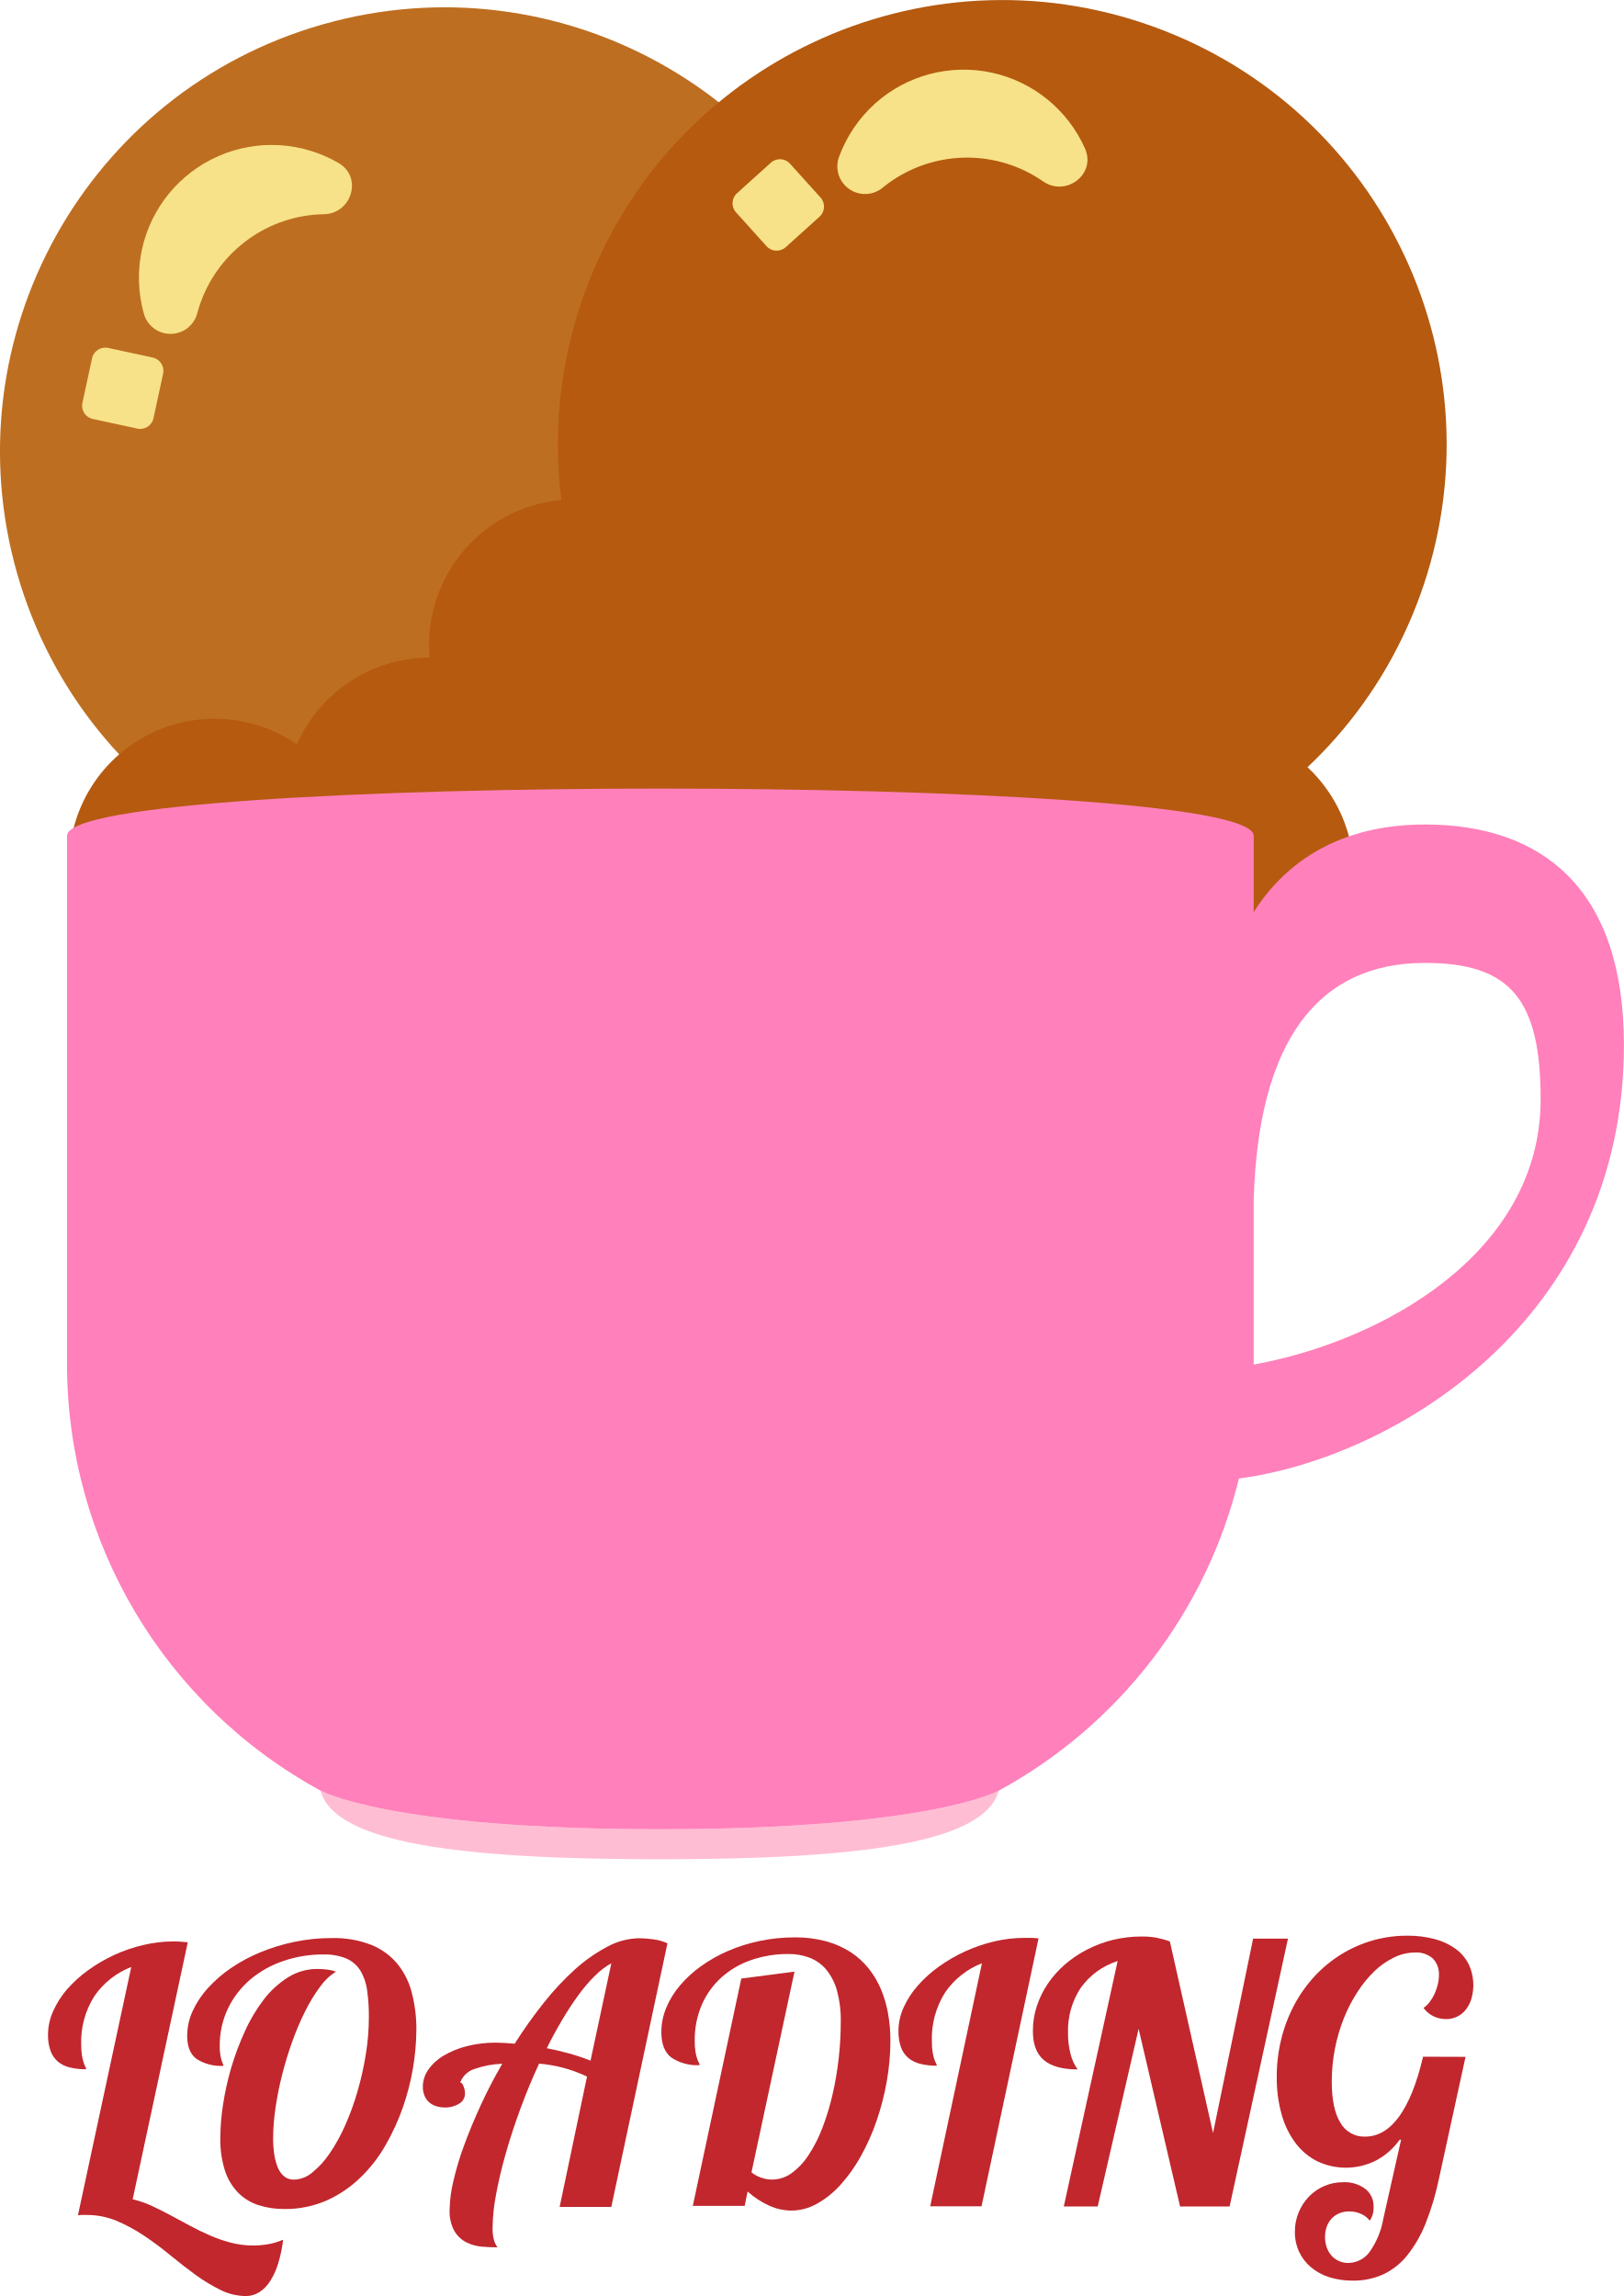
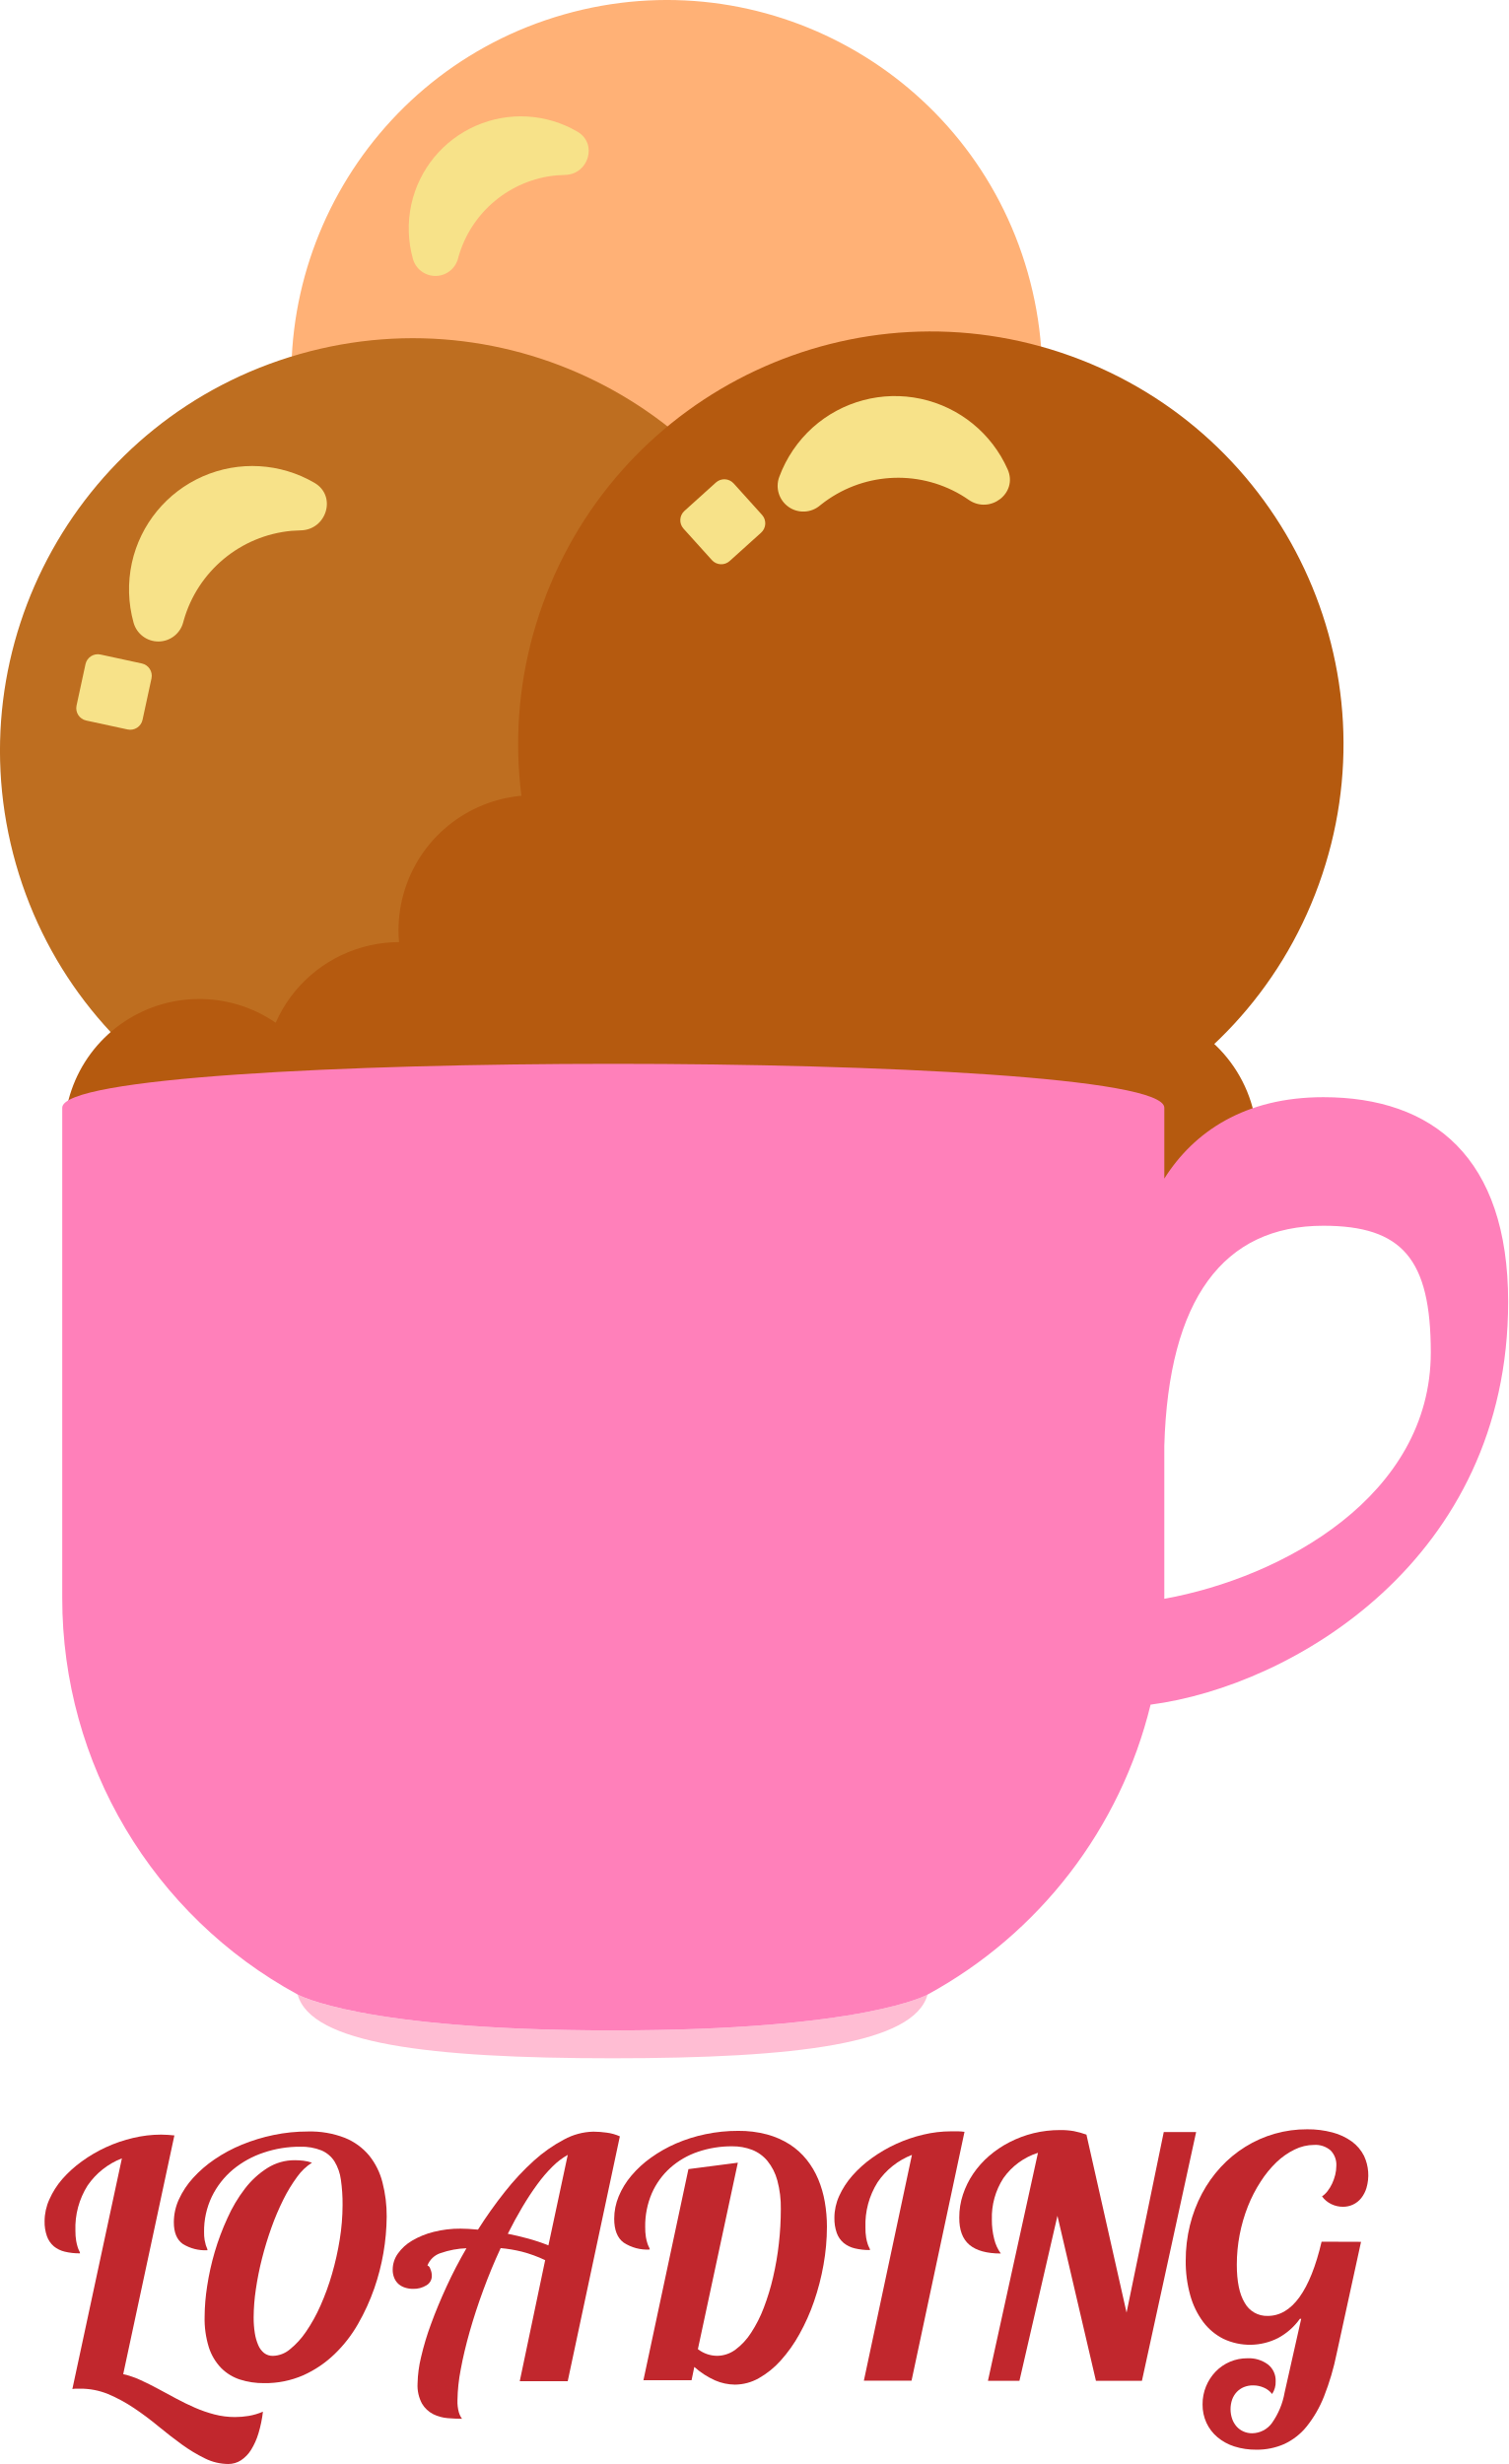
- <svg xmlns="http://www.w3.org/2000/svg" id="mug_ice_cream" data-name="mug ice cream" viewBox="0 0 357.17 505.07">
+ <svg xmlns="http://www.w3.org/2000/svg" id="mug_ice_cream" data-name="mug ice cream" viewBox="0 0 357.17 583.56">
  <defs>
    <style>
      .cls-1 {
-         fill: #be6e20;
+         fill: #ffb176;
      }

      .cls-2 {
        fill: #b55a0f;
      }

      .cls-3 {
        fill: #f7e289;
      }

      .cls-4 {
+         fill: #be6e20;
+       }
+ 
+       .cls-5 {
        fill: #ffbdd3;
      }

-       .cls-5 {
+       .cls-6 {
        fill: #ff80ba;
      }

-       .cls-6 {
+       .cls-7 {
        fill: #c1272d;
      }
    </style>
  </defs>
  <g>
-     <circle class="cls-1" cx="170.99" cy="218.11" r="97.71" transform="translate(-126.5 -63.54) rotate(-15.91)" />
-     <path class="cls-2" d="M254.13,237.51a31.92,31.92,0,0,0-20.51,17.88,32,32,0,0,0-47.47,13.78,32,32,0,0,0-47.6,13.32,32,32,0,1,0,11.19,39.26A32,32,0,0,0,197.21,308a32,32,0,0,0,47.6-13.32A32,32,0,1,0,254.13,237.51Z" transform="translate(-73.26 -118.76)" />
+     <circle class="cls-1" cx="231.17" cy="129.19" r="88.89" transform="translate(-99.82 28.04) rotate(-15.91)" />
+     <path class="cls-2" d="M306.81,146.84a29,29,0,0,0-18.66,16.27A29.08,29.08,0,0,0,245,175.64a29.08,29.08,0,0,0-43.31,12.12,29.1,29.1,0,1,0,10.18,35.71A29.08,29.08,0,0,0,255,210.94a29.08,29.08,0,0,0,43.31-12.12A29.1,29.1,0,1,0,306.81,146.84Z" transform="translate(-73.26 -40.28)" />
+     <path class="cls-3" d="M170.67,88.69a26.83,26.83,0,0,0,.37,12.87,5.54,5.54,0,0,0,10.72-.14l0.08-.3a26.72,26.72,0,0,1,23.23-19.31q1-.08,1.95-0.1c5.62-.08,7.86-7.39,3-10.24A26.56,26.56,0,0,0,170.67,88.69Z" transform="translate(-73.26 -40.28)" />
+   </g>
+   <g>
+     <circle class="cls-4" cx="170.99" cy="218.11" r="97.71" transform="translate(-126.5 14.95) rotate(-15.91)" />
+     <path class="cls-2" d="M254.13,237.51a31.92,31.92,0,0,0-20.51,17.88,32,32,0,0,0-47.47,13.78,32,32,0,0,0-47.6,13.32,32,32,0,1,0,11.19,39.26A32,32,0,0,0,197.21,308a32,32,0,0,0,47.6-13.32A32,32,0,1,0,254.13,237.51Z" transform="translate(-73.26 -40.28)" />
    <g>
-       <rect class="cls-3" x="92.25" y="196.18" width="15.99" height="15.99" rx="2.98" ry="2.98" transform="translate(-27.87 -135.33) rotate(12.19)" />
-       <path class="cls-3" d="M104.49,173.59a29.49,29.49,0,0,0,.4,14.15,6.09,6.09,0,0,0,11.78-.15l0.09-.33A29.37,29.37,0,0,1,142.3,166q1.08-.09,2.14-0.11c6.17-.09,8.64-8.13,3.31-11.25A29.2,29.2,0,0,0,104.49,173.59Z" transform="translate(-73.26 -118.76)" />
+       <rect class="cls-3" x="92.25" y="196.18" width="15.99" height="15.99" rx="2.98" ry="2.98" transform="translate(-27.87 -56.85) rotate(12.19)" />
+       <path class="cls-3" d="M104.49,173.59a29.49,29.49,0,0,0,.4,14.15,6.09,6.09,0,0,0,11.78-.15l0.09-.33A29.37,29.37,0,0,1,142.3,166q1.08-.09,2.14-0.11c6.17-.09,8.64-8.13,3.31-11.25A29.2,29.2,0,0,0,104.49,173.59Z" transform="translate(-73.26 -40.28)" />
    </g>
  </g>
  <g>
-     <circle class="cls-2" cx="293.7" cy="216.5" r="97.71" transform="translate(-82.92 300.48) rotate(-70.15)" />
-     <path class="cls-2" d="M349.83,280.82a31.92,31.92,0,0,0-27.09,2.53,32,32,0,0,0-46.57-16.56,32,32,0,0,0-46.42-17,32,32,0,1,0-13.86,38.39,32,32,0,0,0,46.58,16.56,32,32,0,0,0,46.42,17A32,32,0,1,0,349.83,280.82Z" transform="translate(-73.26 -118.76)" />
+     <circle class="cls-2" cx="293.7" cy="216.5" r="97.71" transform="translate(-82.92 378.97) rotate(-70.15)" />
+     <path class="cls-2" d="M349.83,280.82a31.92,31.92,0,0,0-27.09,2.53,32,32,0,0,0-46.57-16.56,32,32,0,0,0-46.42-17,32,32,0,1,0-13.86,38.39,32,32,0,0,0,46.58,16.56,32,32,0,0,0,46.42,17A32,32,0,1,0,349.83,280.82Z" transform="translate(-73.26 -40.28)" />
    <g>
-       <rect class="cls-3" x="236.44" y="155.86" width="15.99" height="15.99" rx="2.98" ry="2.98" transform="translate(129.13 -246.17) rotate(47.95)" />
-       <path class="cls-3" d="M265.75,141.51a29.49,29.49,0,0,0-7.94,11.71,6.09,6.09,0,0,0,9.65,6.77l0.26-.21a29.37,29.37,0,0,1,33.12-2.3q0.93,0.55,1.8,1.16c5.06,3.53,11.76-1.55,9.26-7.2A29.2,29.2,0,0,0,265.75,141.51Z" transform="translate(-73.26 -118.76)" />
+       <rect class="cls-3" x="236.44" y="155.86" width="15.99" height="15.99" rx="2.98" ry="2.98" transform="translate(129.13 -167.68) rotate(47.95)" />
+       <path class="cls-3" d="M265.75,141.51a29.49,29.49,0,0,0-7.94,11.71,6.09,6.09,0,0,0,9.65,6.77l0.26-.21a29.37,29.37,0,0,1,33.12-2.3q0.93,0.55,1.8,1.16c5.06,3.53,11.76-1.55,9.26-7.2A29.2,29.2,0,0,0,265.75,141.51Z" transform="translate(-73.26 -40.28)" />
    </g>
  </g>
  <g>
-     <path class="cls-4" d="M218.34,521.15c-58.19,0-73.85-8.09-74.59-8.49,3.16,11.6,30.82,15.09,74.59,15.09s71.43-3.48,74.59-15.09C292.19,513.06,276.53,521.15,218.34,521.15Z" transform="translate(-73.26 -118.76)" />
-     <path class="cls-5" d="M430.43,348.59c0-34.2-17.86-48.46-43.78-48.46-18.56,0-30.65,8.17-37.65,19.28V302.63c0-7.11-67-10.4-130.5-10.4S88,295.52,88,302.63v1.44h0V418.74a106.84,106.84,0,0,0,55.75,93.91s14.94,8.5,74.6,8.5,74.61-8.5,74.61-8.5A107.09,107.09,0,0,0,345.75,444C379.27,439.61,430.43,409.71,430.43,348.59ZM349,418.93V382.68c1-34.75,14-52.1,37.65-52.1,18.74,0,25.46,7.92,25.46,30C412.11,394.58,377,413.88,349,418.93Z" transform="translate(-73.26 -118.76)" />
+     <path class="cls-5" d="M218.34,521.15c-58.19,0-73.85-8.09-74.59-8.49,3.16,11.6,30.82,15.09,74.59,15.09s71.43-3.48,74.59-15.09C292.19,513.06,276.53,521.15,218.34,521.15Z" transform="translate(-73.26 -40.28)" />
+     <path class="cls-6" d="M430.43,348.59c0-34.2-17.86-48.46-43.78-48.46-18.56,0-30.65,8.17-37.65,19.28V302.63c0-7.11-67-10.4-130.5-10.4S88,295.52,88,302.63v1.44h0V418.74a106.84,106.84,0,0,0,55.75,93.91s14.94,8.5,74.6,8.5,74.61-8.5,74.61-8.5A107.09,107.09,0,0,0,345.75,444C379.27,439.61,430.43,409.71,430.43,348.59ZM349,418.93V382.68c1-34.75,14-52.1,37.65-52.1,18.74,0,25.46,7.92,25.46,30C412.11,394.58,377,413.88,349,418.93Z" transform="translate(-73.26 -40.28)" />
  </g>
  <g>
-     <path class="cls-6" d="M102.13,551.45A17.53,17.53,0,0,0,94,557.89a18.78,18.78,0,0,0-2.88,10.71A14.06,14.06,0,0,0,91.3,571a11.51,11.51,0,0,0,.37,1.52,5.2,5.2,0,0,0,.37.89,1.15,1.15,0,0,1,.17.54,14.59,14.59,0,0,1-3.62-.4A6.43,6.43,0,0,1,86,572.28a5.71,5.71,0,0,1-1.62-2.37,10.07,10.07,0,0,1-.56-3.58,12.52,12.52,0,0,1,1.13-5.15A19.27,19.27,0,0,1,88,556.37a27.86,27.86,0,0,1,4.65-4.21,33.56,33.56,0,0,1,5.73-3.35,34,34,0,0,1,6.39-2.19,28.67,28.67,0,0,1,6.64-.79q0.88,0,1.63.06l1.52,0.13-12.12,56.54a21,21,0,0,1,4.1,1.4q2.06,0.94,4.17,2.08l4.29,2.31q2.17,1.17,4.42,2.15a31.1,31.1,0,0,0,4.62,1.6,19.21,19.21,0,0,0,4.87.62,20,20,0,0,0,3.25-.27,14.89,14.89,0,0,0,3.37-1,29.23,29.23,0,0,1-1.06,5.13,16,16,0,0,1-1.75,3.91,8,8,0,0,1-2.4,2.48,5.46,5.46,0,0,1-3,.87,12.54,12.54,0,0,1-5.54-1.33,37.22,37.22,0,0,1-5.48-3.31q-2.75-2-5.56-4.31a70.3,70.3,0,0,0-5.77-4.31,36.12,36.12,0,0,0-6.13-3.31A17.14,17.14,0,0,0,92.21,606H91.32a6,6,0,0,0-.92.08Z" transform="translate(-73.26 -118.76)" />
-     <path class="cls-6" d="M147.14,552.48a12.64,12.64,0,0,0-3.52,3.37,35.79,35.79,0,0,0-3.25,5.35,59.45,59.45,0,0,0-2.83,6.66q-1.29,3.6-2.23,7.31a71.09,71.09,0,0,0-1.46,7.31,46.77,46.77,0,0,0-.52,6.64,23.17,23.17,0,0,0,.27,3.67,11.65,11.65,0,0,0,.81,2.88,4.78,4.78,0,0,0,1.4,1.89,3.31,3.31,0,0,0,2.1.67,6.48,6.48,0,0,0,4-1.54,19,19,0,0,0,3.83-4.19,38.17,38.17,0,0,0,3.42-6.17,57.45,57.45,0,0,0,2.73-7.5,68,68,0,0,0,1.83-8.17,51.41,51.41,0,0,0,.67-8.16,39.68,39.68,0,0,0-.4-6,11.07,11.07,0,0,0-1.52-4.33,6.86,6.86,0,0,0-3.08-2.6,12.67,12.67,0,0,0-5.08-.87,26.47,26.47,0,0,0-8.62,1.4,22.38,22.38,0,0,0-7.25,4,19.48,19.48,0,0,0-5,6.39,18.87,18.87,0,0,0-1.85,8.44,10.35,10.35,0,0,0,.13,1.86A11.22,11.22,0,0,0,122,572a4.65,4.65,0,0,0,.27.71,1.13,1.13,0,0,1,.13.5,10,10,0,0,1-5.87-1.5q-2.1-1.5-2.1-5.12a13.1,13.1,0,0,1,1.19-5.42,19.65,19.65,0,0,1,3.35-5.06,28.32,28.32,0,0,1,5.1-4.42,35.24,35.24,0,0,1,6.48-3.48,42.22,42.22,0,0,1,7.5-2.29,39.63,39.63,0,0,1,8.12-.83,22.52,22.52,0,0,1,8.75,1.5,14.61,14.61,0,0,1,5.75,4.17,16.61,16.61,0,0,1,3.17,6.39,31.61,31.61,0,0,1,1,8.1,53.2,53.2,0,0,1-2.94,17,49.86,49.86,0,0,1-3.85,8.42,31.66,31.66,0,0,1-5.56,7.15,25.94,25.94,0,0,1-7.39,5,22.46,22.46,0,0,1-9.31,1.87,18.18,18.18,0,0,1-5.69-.85,11.11,11.11,0,0,1-4.46-2.73,12.58,12.58,0,0,1-2.92-4.9,22.67,22.67,0,0,1-1-7.33,48.83,48.83,0,0,1,.6-7.17,61.36,61.36,0,0,1,1.79-8.08,59,59,0,0,1,3-8,34.65,34.65,0,0,1,4.15-7,20.52,20.52,0,0,1,5.33-4.89,12,12,0,0,1,6.5-1.85,17.14,17.14,0,0,1,2,.12A8.83,8.83,0,0,1,147.14,552.48Z" transform="translate(-73.26 -118.76)" />
-     <path class="cls-6" d="M196.37,604.14l6-28.58a31.14,31.14,0,0,0-5.48-2,33.2,33.2,0,0,0-5.06-.85q-2.23,4.81-4.1,9.89t-3.23,9.87q-1.36,4.79-2.13,9a41,41,0,0,0-.77,7.27,9.56,9.56,0,0,0,.33,2.87,5.05,5.05,0,0,0,.75,1.52q-1.58,0-3.4-.15a9.49,9.49,0,0,1-3.42-.94,6.54,6.54,0,0,1-2.65-2.48,9,9,0,0,1-1.06-4.77,29.08,29.08,0,0,1,.83-6.27,64.7,64.7,0,0,1,2.37-7.87q1.54-4.21,3.65-8.81t4.73-9.1a21,21,0,0,0-6.1,1.14,5,5,0,0,0-3.14,2.94,1.11,1.11,0,0,1,.67.79,3.94,3.94,0,0,1,.37,1.67,2.55,2.55,0,0,1-1.29,2.25,5.68,5.68,0,0,1-3.14.83,6.15,6.15,0,0,1-1.92-.29,4.46,4.46,0,0,1-1.54-.85,3.92,3.92,0,0,1-1-1.42,4.93,4.93,0,0,1-.38-2,6.56,6.56,0,0,1,1.21-3.77,10.76,10.76,0,0,1,3.37-3.08,19.11,19.11,0,0,1,5.1-2.08,25.26,25.26,0,0,1,6.4-.77q1.62,0,4.12.23a103.34,103.34,0,0,1,6.35-8.94,60.16,60.16,0,0,1,6.89-7.39,35,35,0,0,1,7.12-5,15.15,15.15,0,0,1,7-1.87,23.36,23.36,0,0,1,3.1.23,11,11,0,0,1,3.14.88l-12.35,58H196.37Zm11.35-53.51a16.5,16.5,0,0,0-3.6,2.75,34,34,0,0,0-3.62,4.23q-1.79,2.44-3.56,5.42t-3.42,6.29q2.38,0.46,4.85,1.14a44.36,44.36,0,0,1,4.77,1.6Z" transform="translate(-73.26 -118.76)" />
-     <path class="cls-6" d="M225.61,604.14L236.3,554,248,552.48l-9.46,44.16a7.52,7.52,0,0,0,4.5,1.58,7.38,7.38,0,0,0,4.39-1.46,15.07,15.07,0,0,0,3.71-4,30.53,30.53,0,0,0,3-5.91,54.7,54.7,0,0,0,2.21-7.25,68.86,68.86,0,0,0,1.37-8,72.26,72.26,0,0,0,.46-8.1,24.58,24.58,0,0,0-.83-6.83,12.43,12.43,0,0,0-2.35-4.62,9,9,0,0,0-3.63-2.62,12.8,12.8,0,0,0-4.69-.83,24.73,24.73,0,0,0-8.15,1.31,19,19,0,0,0-6.54,3.79,17.56,17.56,0,0,0-4.35,6,19.54,19.54,0,0,0-1.58,8,14.06,14.06,0,0,0,.17,2.44,10.73,10.73,0,0,0,.37,1.5,5.39,5.39,0,0,0,.37.87,1.14,1.14,0,0,1,.17.54,10.22,10.22,0,0,1-6.19-1.65q-2.23-1.65-2.23-5.65a13.91,13.91,0,0,1,1.06-5.29,18.63,18.63,0,0,1,3-4.9,25,25,0,0,1,4.62-4.25,32.12,32.12,0,0,1,5.94-3.37,35.79,35.79,0,0,1,7-2.21,37.27,37.27,0,0,1,7.73-.79,25.55,25.55,0,0,1,6.85.85,19.47,19.47,0,0,1,5.39,2.37,16.79,16.79,0,0,1,4,3.62,19.45,19.45,0,0,1,2.73,4.62,24.92,24.92,0,0,1,1.56,5.39,34.12,34.12,0,0,1,.5,5.87,51.52,51.52,0,0,1-.81,9,56.72,56.72,0,0,1-2.25,8.69,47.73,47.73,0,0,1-3.46,7.75,33.59,33.59,0,0,1-4.44,6.25,20.37,20.37,0,0,1-5.17,4.17,11.59,11.59,0,0,1-5.67,1.52,12.09,12.09,0,0,1-4.69-1,18.82,18.82,0,0,1-4.92-3.19l-0.65,3.15H225.61Z" transform="translate(-73.26 -118.76)" />
-     <path class="cls-6" d="M277.84,604.14l11.39-53.51a17.51,17.51,0,0,0-8.12,6.46,18.87,18.87,0,0,0-2.89,10.73,14,14,0,0,0,.17,2.44,10.72,10.72,0,0,0,.37,1.5,5.34,5.34,0,0,0,.37.87,1.13,1.13,0,0,1,.17.54,14.66,14.66,0,0,1-3.61-.4,6.59,6.59,0,0,1-2.64-1.29,5.54,5.54,0,0,1-1.62-2.35,10.2,10.2,0,0,1-.56-3.62,12.51,12.51,0,0,1,1.13-5.15,19.25,19.25,0,0,1,3.12-4.81,27.35,27.35,0,0,1,4.65-4.19,34.3,34.3,0,0,1,12.12-5.52,28.67,28.67,0,0,1,6.63-.79q0.89,0,1.64,0c0.5,0,1,.06,1.52.12l-12.54,58.93H277.84Z" transform="translate(-73.26 -118.76)" />
-     <path class="cls-6" d="M356.54,545.21L343.7,604.14H332.81l-9.12-39.08-9,39.08h-7.46l11.85-54a15.87,15.87,0,0,0-8.19,6,17.1,17.1,0,0,0-2.73,9.81,18,18,0,0,0,.56,4.64,9.62,9.62,0,0,0,1.56,3.4q-5,0-7.44-2.06t-2.4-6.48a17.15,17.15,0,0,1,.87-5.42,20,20,0,0,1,2.42-4.92,21.59,21.59,0,0,1,3.75-4.21,24.33,24.33,0,0,1,4.85-3.27A26,26,0,0,1,318,545.5a26.42,26.42,0,0,1,6.35-.75,17.94,17.94,0,0,1,3.21.25,20.4,20.4,0,0,1,3,.83l9.5,42.16,8.81-42.77h7.65Z" transform="translate(-73.26 -118.76)" />
-     <path class="cls-6" d="M395.59,571.22l-5.77,26.46a60.17,60.17,0,0,1-3,10.17,27.55,27.55,0,0,1-4.1,7.1,14.88,14.88,0,0,1-5.29,4.15,15.83,15.83,0,0,1-6.62,1.35,16.71,16.71,0,0,1-5.23-.77,11.78,11.78,0,0,1-4-2.19,9.91,9.91,0,0,1-2.6-3.4,10.21,10.21,0,0,1-.92-4.37,11,11,0,0,1,.83-4.29,11.12,11.12,0,0,1,2.25-3.46,10.37,10.37,0,0,1,7.54-3.17,7.57,7.57,0,0,1,4.86,1.46,4.81,4.81,0,0,1,1.83,4,5,5,0,0,1-.84,3,4.87,4.87,0,0,0-1.94-1.5,6.22,6.22,0,0,0-2.56-.54,5.68,5.68,0,0,0-2.17.4,4.87,4.87,0,0,0-1.69,1.15,5.2,5.2,0,0,0-1.1,1.79,7.08,7.08,0,0,0,0,4.6,5.5,5.5,0,0,0,1.06,1.81,4.74,4.74,0,0,0,1.62,1.17,5,5,0,0,0,2.06.42,5.86,5.86,0,0,0,4.69-2.44,17.84,17.84,0,0,0,3-7.25l3.92-17.42h-0.31a15.08,15.08,0,0,1-5.17,4.56,14.72,14.72,0,0,1-12.94.19,13.66,13.66,0,0,1-4.79-4,19,19,0,0,1-3.06-6.29,29.38,29.38,0,0,1-1.08-8.23,34.66,34.66,0,0,1,1-8.4,32.52,32.52,0,0,1,2.85-7.48,30,30,0,0,1,4.44-6.27,28.21,28.21,0,0,1,5.81-4.81,27.45,27.45,0,0,1,14.67-4.15,22.52,22.52,0,0,1,6,.75,13.78,13.78,0,0,1,4.58,2.15,9.49,9.49,0,0,1,2.89,3.42,10.81,10.81,0,0,1,.56,7.6,7.25,7.25,0,0,1-1.23,2.37,5.45,5.45,0,0,1-4.33,2.06,6.28,6.28,0,0,1-2.77-.63,5.93,5.93,0,0,1-2.19-1.83,5.66,5.66,0,0,0,1.31-1.25,9.35,9.35,0,0,0,1.08-1.77,11.19,11.19,0,0,0,.73-2.06,8.82,8.82,0,0,0,.27-2.15,4.82,4.82,0,0,0-1.37-3.67,5.47,5.47,0,0,0-3.9-1.29,10.5,10.5,0,0,0-4.62,1.1,16.87,16.87,0,0,0-4.29,3,25.34,25.34,0,0,0-3.75,4.6,33.36,33.36,0,0,0-3,5.81,37.7,37.7,0,0,0-2.64,13.83q0,6,1.87,9.06a6,6,0,0,0,5.44,3.1q4.31,0,7.52-4.44t5.25-13.14Z" transform="translate(-73.26 -118.76)" />
+     <path class="cls-7" d="M102.13,551.45A17.53,17.53,0,0,0,94,557.89a18.78,18.78,0,0,0-2.88,10.71A14.06,14.06,0,0,0,91.3,571a11.51,11.51,0,0,0,.37,1.52,5.2,5.2,0,0,0,.37.89,1.15,1.15,0,0,1,.17.54,14.59,14.59,0,0,1-3.62-.4A6.43,6.43,0,0,1,86,572.28a5.71,5.71,0,0,1-1.62-2.37,10.07,10.07,0,0,1-.56-3.58,12.52,12.52,0,0,1,1.13-5.15A19.27,19.27,0,0,1,88,556.37a27.86,27.86,0,0,1,4.65-4.21,33.56,33.56,0,0,1,5.73-3.35,34,34,0,0,1,6.39-2.19,28.67,28.67,0,0,1,6.64-.79q0.88,0,1.63.06l1.52,0.13-12.12,56.54a21,21,0,0,1,4.1,1.4q2.06,0.94,4.17,2.08l4.29,2.31q2.17,1.17,4.42,2.15a31.1,31.1,0,0,0,4.62,1.6,19.21,19.21,0,0,0,4.87.62,20,20,0,0,0,3.25-.27,14.89,14.89,0,0,0,3.37-1,29.23,29.23,0,0,1-1.06,5.13,16,16,0,0,1-1.75,3.91,8,8,0,0,1-2.4,2.48,5.46,5.46,0,0,1-3,.87,12.54,12.54,0,0,1-5.54-1.33,37.22,37.22,0,0,1-5.48-3.31q-2.75-2-5.56-4.31a70.3,70.3,0,0,0-5.77-4.31,36.12,36.12,0,0,0-6.13-3.31A17.14,17.14,0,0,0,92.21,606H91.32a6,6,0,0,0-.92.08Z" transform="translate(-73.26 -40.28)" />
+     <path class="cls-7" d="M147.14,552.48a12.64,12.64,0,0,0-3.52,3.37,35.79,35.79,0,0,0-3.25,5.35,59.45,59.45,0,0,0-2.83,6.66q-1.29,3.6-2.23,7.31a71.09,71.09,0,0,0-1.46,7.31,46.77,46.77,0,0,0-.52,6.64,23.17,23.17,0,0,0,.27,3.67,11.65,11.65,0,0,0,.81,2.88,4.78,4.78,0,0,0,1.4,1.89,3.31,3.31,0,0,0,2.1.67,6.48,6.48,0,0,0,4-1.54,19,19,0,0,0,3.83-4.19,38.17,38.17,0,0,0,3.42-6.17,57.45,57.45,0,0,0,2.73-7.5,68,68,0,0,0,1.83-8.17,51.41,51.41,0,0,0,.67-8.16,39.68,39.68,0,0,0-.4-6,11.07,11.07,0,0,0-1.52-4.33,6.86,6.86,0,0,0-3.08-2.6,12.67,12.67,0,0,0-5.08-.87,26.47,26.47,0,0,0-8.62,1.4,22.38,22.38,0,0,0-7.25,4,19.48,19.48,0,0,0-5,6.39,18.87,18.87,0,0,0-1.85,8.44,10.35,10.35,0,0,0,.13,1.86A11.22,11.22,0,0,0,122,572a4.65,4.65,0,0,0,.27.71,1.13,1.13,0,0,1,.13.5,10,10,0,0,1-5.87-1.5q-2.1-1.5-2.1-5.12a13.1,13.1,0,0,1,1.19-5.42,19.65,19.65,0,0,1,3.35-5.06,28.32,28.32,0,0,1,5.1-4.42,35.24,35.24,0,0,1,6.48-3.48,42.22,42.22,0,0,1,7.5-2.29,39.63,39.63,0,0,1,8.12-.83,22.52,22.52,0,0,1,8.75,1.5,14.61,14.61,0,0,1,5.75,4.17,16.61,16.61,0,0,1,3.17,6.39,31.61,31.61,0,0,1,1,8.1,53.2,53.2,0,0,1-2.94,17,49.86,49.86,0,0,1-3.85,8.42,31.66,31.66,0,0,1-5.56,7.15,25.94,25.94,0,0,1-7.39,5,22.46,22.46,0,0,1-9.31,1.87,18.18,18.18,0,0,1-5.69-.85,11.11,11.11,0,0,1-4.46-2.73,12.58,12.58,0,0,1-2.92-4.9,22.67,22.67,0,0,1-1-7.33,48.83,48.83,0,0,1,.6-7.17,61.36,61.36,0,0,1,1.79-8.08,59,59,0,0,1,3-8,34.65,34.65,0,0,1,4.15-7,20.52,20.52,0,0,1,5.33-4.89,12,12,0,0,1,6.5-1.85,17.14,17.14,0,0,1,2,.12A8.83,8.83,0,0,1,147.14,552.48Z" transform="translate(-73.26 -40.28)" />
+     <path class="cls-7" d="M196.37,604.14l6-28.58a31.14,31.14,0,0,0-5.48-2,33.2,33.2,0,0,0-5.06-.85q-2.23,4.81-4.1,9.89t-3.23,9.87q-1.36,4.79-2.13,9a41,41,0,0,0-.77,7.27,9.56,9.56,0,0,0,.33,2.87,5.05,5.05,0,0,0,.75,1.52q-1.58,0-3.4-.15a9.49,9.49,0,0,1-3.42-.94,6.54,6.54,0,0,1-2.65-2.48,9,9,0,0,1-1.06-4.77,29.08,29.08,0,0,1,.83-6.27,64.7,64.7,0,0,1,2.37-7.87q1.54-4.21,3.65-8.81t4.73-9.1a21,21,0,0,0-6.1,1.14,5,5,0,0,0-3.14,2.94,1.11,1.11,0,0,1,.67.79,3.94,3.94,0,0,1,.37,1.67,2.55,2.55,0,0,1-1.29,2.25,5.68,5.68,0,0,1-3.14.83,6.15,6.15,0,0,1-1.92-.29,4.46,4.46,0,0,1-1.54-.85,3.92,3.92,0,0,1-1-1.42,4.93,4.93,0,0,1-.38-2,6.56,6.56,0,0,1,1.21-3.77,10.76,10.76,0,0,1,3.37-3.08,19.11,19.11,0,0,1,5.1-2.08,25.26,25.26,0,0,1,6.4-.77q1.62,0,4.12.23a103.34,103.34,0,0,1,6.35-8.94,60.16,60.16,0,0,1,6.89-7.39,35,35,0,0,1,7.12-5,15.15,15.15,0,0,1,7-1.87,23.36,23.36,0,0,1,3.1.23,11,11,0,0,1,3.14.88l-12.35,58H196.37Zm11.35-53.51a16.5,16.5,0,0,0-3.6,2.75,34,34,0,0,0-3.62,4.23q-1.79,2.44-3.56,5.42t-3.42,6.29q2.38,0.46,4.85,1.14a44.36,44.36,0,0,1,4.77,1.6Z" transform="translate(-73.26 -40.28)" />
+     <path class="cls-7" d="M225.61,604.14L236.3,554,248,552.48l-9.46,44.16a7.52,7.52,0,0,0,4.5,1.58,7.38,7.38,0,0,0,4.39-1.46,15.07,15.07,0,0,0,3.71-4,30.53,30.53,0,0,0,3-5.91,54.7,54.7,0,0,0,2.21-7.25,68.86,68.86,0,0,0,1.37-8,72.26,72.26,0,0,0,.46-8.1,24.58,24.58,0,0,0-.83-6.83,12.43,12.43,0,0,0-2.35-4.62,9,9,0,0,0-3.63-2.62,12.8,12.8,0,0,0-4.69-.83,24.73,24.73,0,0,0-8.15,1.31,19,19,0,0,0-6.54,3.79,17.56,17.56,0,0,0-4.35,6,19.54,19.54,0,0,0-1.58,8,14.06,14.06,0,0,0,.17,2.44,10.73,10.73,0,0,0,.37,1.5,5.39,5.39,0,0,0,.37.87,1.14,1.14,0,0,1,.17.54,10.22,10.22,0,0,1-6.19-1.65q-2.23-1.65-2.23-5.65a13.91,13.91,0,0,1,1.06-5.29,18.63,18.63,0,0,1,3-4.9,25,25,0,0,1,4.62-4.25,32.12,32.12,0,0,1,5.94-3.37,35.79,35.79,0,0,1,7-2.21,37.27,37.27,0,0,1,7.73-.79,25.55,25.55,0,0,1,6.85.85,19.47,19.47,0,0,1,5.39,2.37,16.79,16.79,0,0,1,4,3.62,19.45,19.45,0,0,1,2.73,4.62,24.92,24.92,0,0,1,1.56,5.39,34.12,34.12,0,0,1,.5,5.87,51.52,51.52,0,0,1-.81,9,56.72,56.72,0,0,1-2.25,8.69,47.73,47.73,0,0,1-3.46,7.75,33.59,33.59,0,0,1-4.44,6.25,20.37,20.37,0,0,1-5.17,4.17,11.59,11.59,0,0,1-5.67,1.52,12.09,12.09,0,0,1-4.69-1,18.82,18.82,0,0,1-4.92-3.19l-0.65,3.15H225.61Z" transform="translate(-73.26 -40.28)" />
+     <path class="cls-7" d="M277.84,604.14l11.39-53.51a17.51,17.51,0,0,0-8.12,6.46,18.87,18.87,0,0,0-2.89,10.73,14,14,0,0,0,.17,2.44,10.72,10.72,0,0,0,.37,1.5,5.34,5.34,0,0,0,.37.87,1.13,1.13,0,0,1,.17.54,14.66,14.66,0,0,1-3.61-.4,6.59,6.59,0,0,1-2.64-1.29,5.54,5.54,0,0,1-1.62-2.35,10.2,10.2,0,0,1-.56-3.62,12.51,12.51,0,0,1,1.13-5.15,19.25,19.25,0,0,1,3.12-4.81,27.35,27.35,0,0,1,4.65-4.19,34.3,34.3,0,0,1,12.12-5.52,28.67,28.67,0,0,1,6.63-.79q0.89,0,1.64,0c0.5,0,1,.06,1.52.12l-12.54,58.93H277.84Z" transform="translate(-73.26 -40.28)" />
+     <path class="cls-7" d="M356.54,545.21L343.7,604.14H332.81l-9.12-39.08-9,39.08h-7.46l11.85-54a15.87,15.87,0,0,0-8.19,6,17.1,17.1,0,0,0-2.73,9.81,18,18,0,0,0,.56,4.64,9.62,9.62,0,0,0,1.56,3.4q-5,0-7.44-2.06t-2.4-6.48a17.15,17.15,0,0,1,.87-5.42,20,20,0,0,1,2.42-4.92,21.59,21.59,0,0,1,3.75-4.21,24.33,24.33,0,0,1,4.85-3.27A26,26,0,0,1,318,545.5a26.42,26.42,0,0,1,6.35-.75,17.94,17.94,0,0,1,3.21.25,20.4,20.4,0,0,1,3,.83l9.5,42.16,8.81-42.77h7.65Z" transform="translate(-73.26 -40.28)" />
+     <path class="cls-7" d="M395.59,571.22l-5.77,26.46a60.17,60.17,0,0,1-3,10.17,27.55,27.55,0,0,1-4.1,7.1,14.88,14.88,0,0,1-5.29,4.15,15.83,15.83,0,0,1-6.62,1.35,16.71,16.71,0,0,1-5.23-.77,11.78,11.78,0,0,1-4-2.19,9.91,9.91,0,0,1-2.6-3.4,10.21,10.21,0,0,1-.92-4.37,11,11,0,0,1,.83-4.29,11.12,11.12,0,0,1,2.25-3.46,10.37,10.37,0,0,1,7.54-3.17,7.57,7.57,0,0,1,4.86,1.46,4.81,4.81,0,0,1,1.83,4,5,5,0,0,1-.84,3,4.87,4.87,0,0,0-1.94-1.5,6.22,6.22,0,0,0-2.56-.54,5.68,5.68,0,0,0-2.17.4,4.87,4.87,0,0,0-1.69,1.15,5.2,5.2,0,0,0-1.1,1.79,7.08,7.08,0,0,0,0,4.6,5.5,5.5,0,0,0,1.06,1.81,4.74,4.74,0,0,0,1.62,1.17,5,5,0,0,0,2.06.42,5.86,5.86,0,0,0,4.69-2.44,17.84,17.84,0,0,0,3-7.25l3.92-17.42h-0.31a15.08,15.08,0,0,1-5.17,4.56,14.72,14.72,0,0,1-12.94.19,13.66,13.66,0,0,1-4.79-4,19,19,0,0,1-3.06-6.29,29.38,29.38,0,0,1-1.08-8.23,34.66,34.66,0,0,1,1-8.4,32.52,32.52,0,0,1,2.85-7.48,30,30,0,0,1,4.44-6.27,28.21,28.21,0,0,1,5.81-4.81,27.45,27.45,0,0,1,14.67-4.15,22.52,22.52,0,0,1,6,.75,13.78,13.78,0,0,1,4.58,2.15,9.49,9.49,0,0,1,2.89,3.42,10.81,10.81,0,0,1,.56,7.6,7.25,7.25,0,0,1-1.23,2.37,5.45,5.45,0,0,1-4.33,2.06,6.28,6.28,0,0,1-2.77-.63,5.93,5.93,0,0,1-2.19-1.83,5.66,5.66,0,0,0,1.31-1.25,9.35,9.35,0,0,0,1.08-1.77,11.19,11.19,0,0,0,.73-2.06,8.82,8.82,0,0,0,.27-2.15,4.82,4.82,0,0,0-1.37-3.67,5.47,5.47,0,0,0-3.9-1.29,10.5,10.5,0,0,0-4.62,1.1,16.87,16.87,0,0,0-4.29,3,25.34,25.34,0,0,0-3.75,4.6,33.36,33.36,0,0,0-3,5.81,37.7,37.7,0,0,0-2.64,13.83q0,6,1.87,9.06a6,6,0,0,0,5.44,3.1q4.31,0,7.52-4.44t5.25-13.14Z" transform="translate(-73.26 -40.28)" />
  </g>
</svg>
